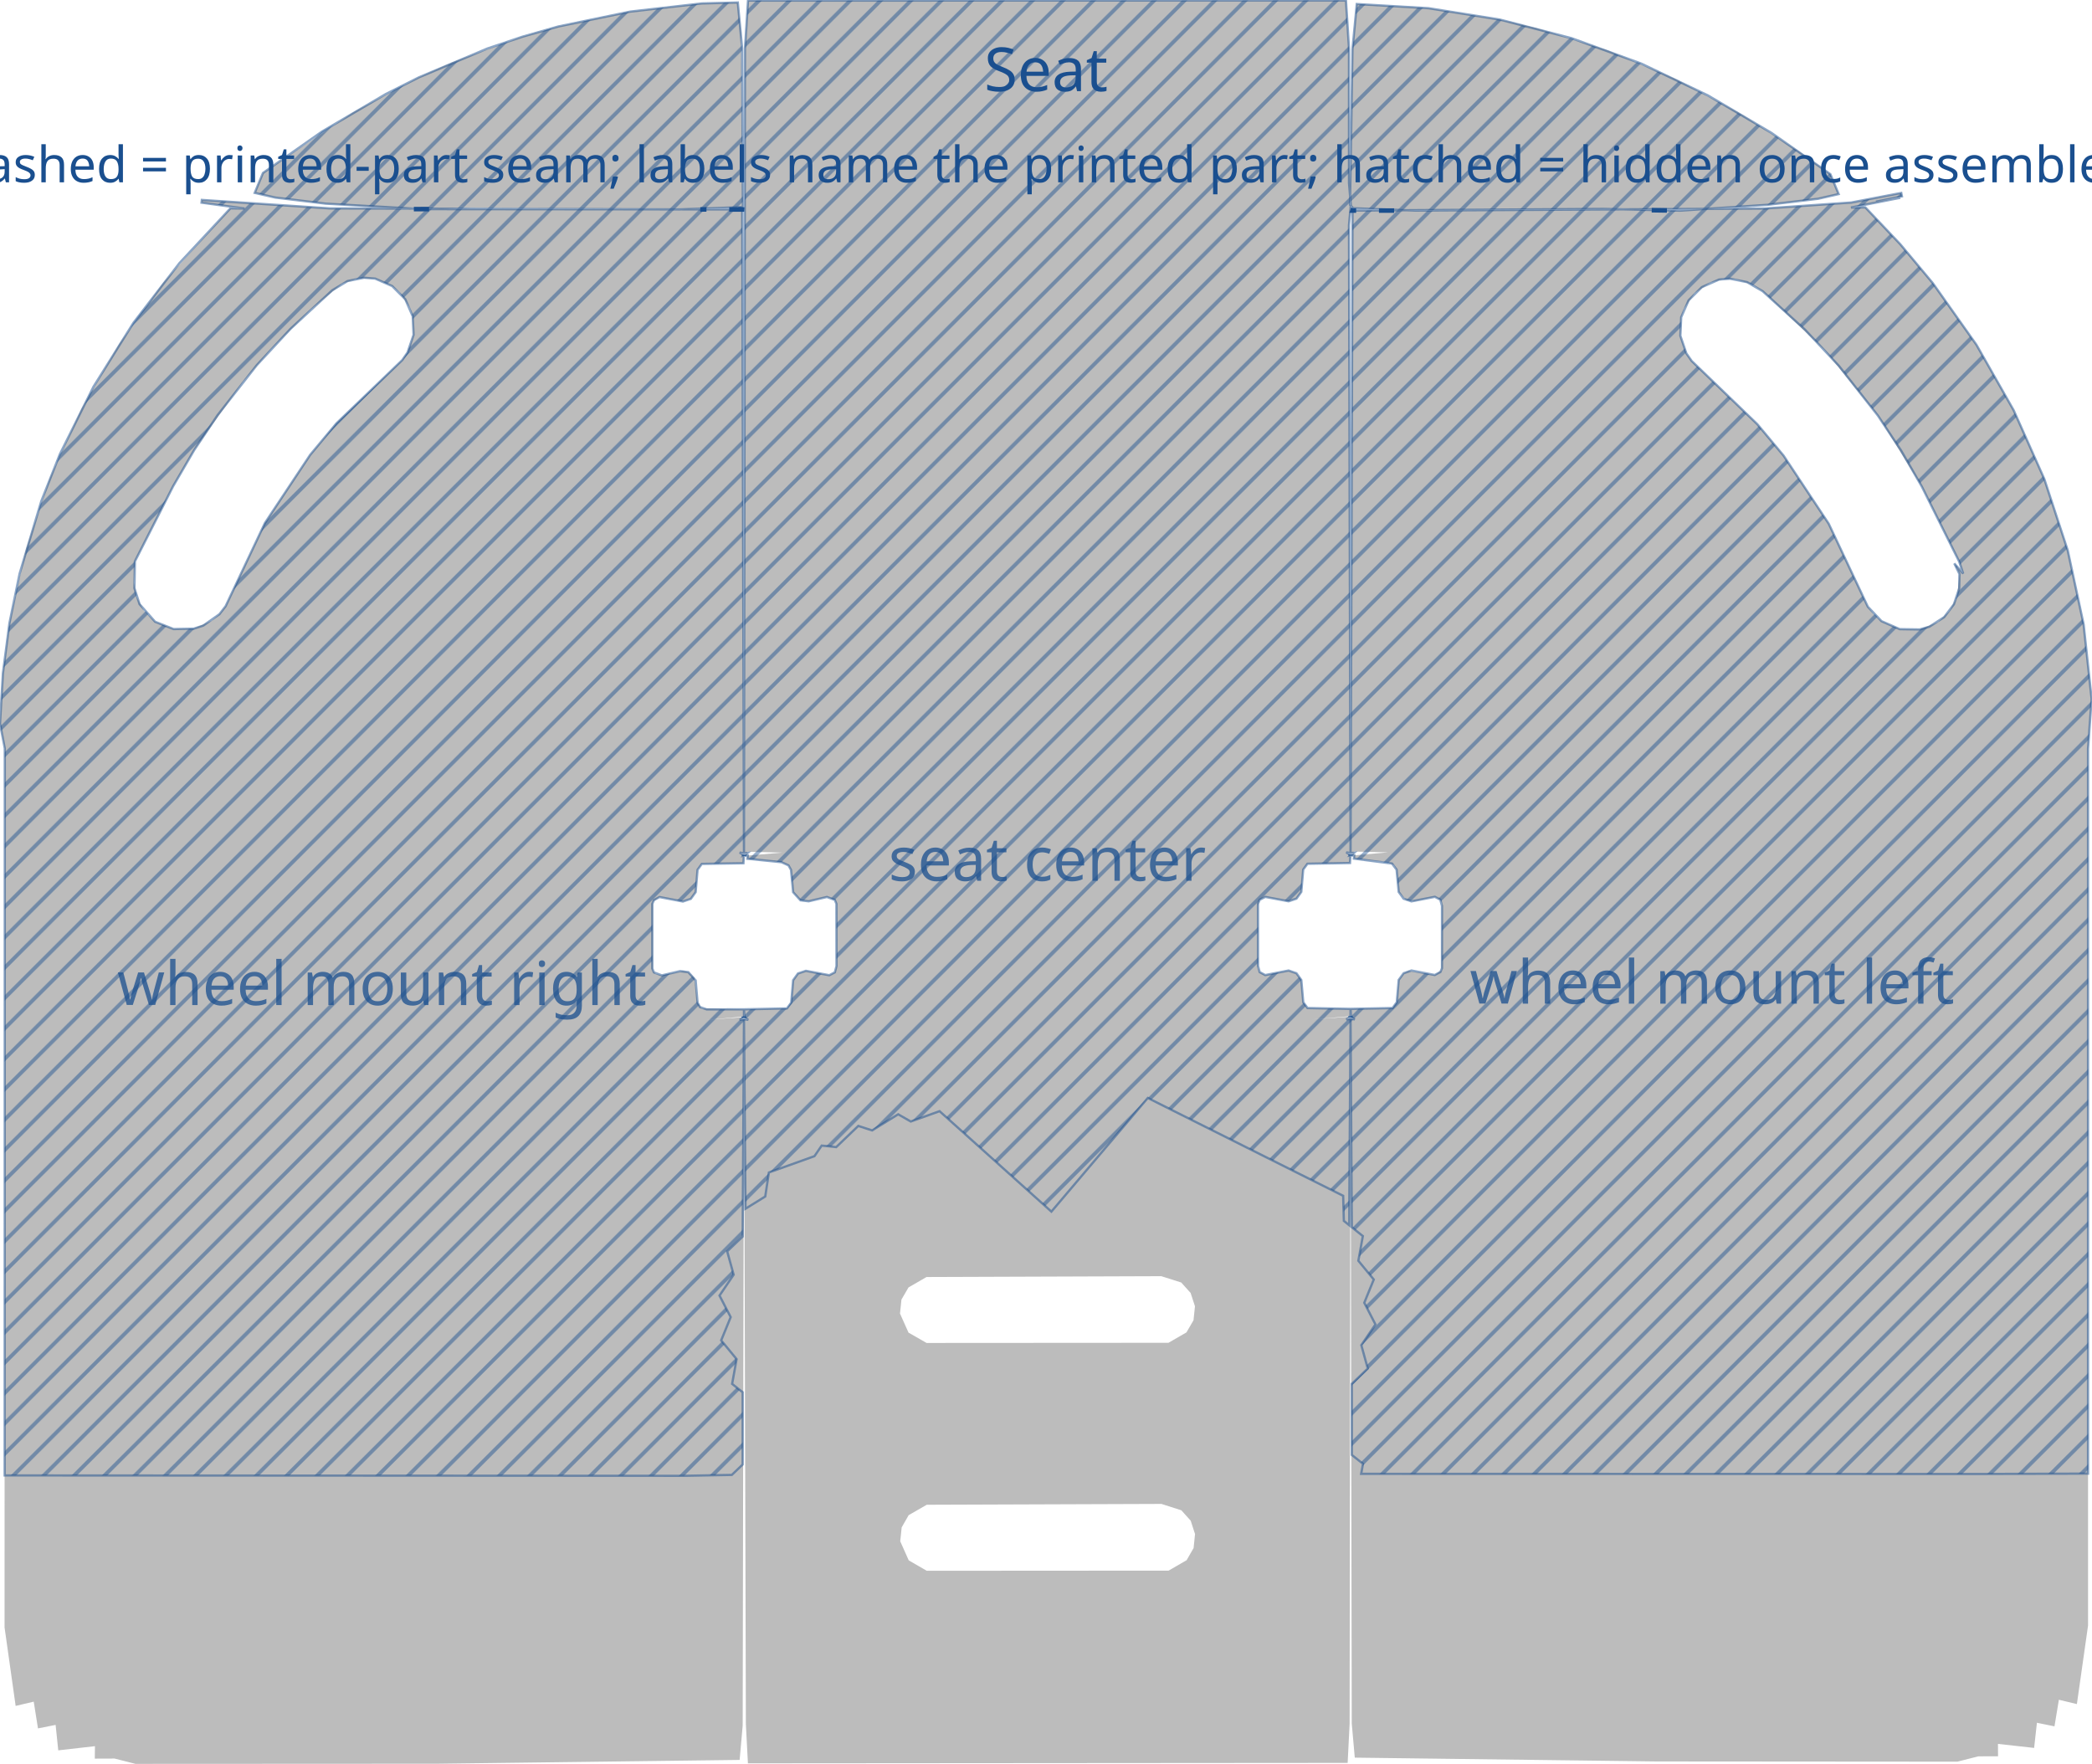
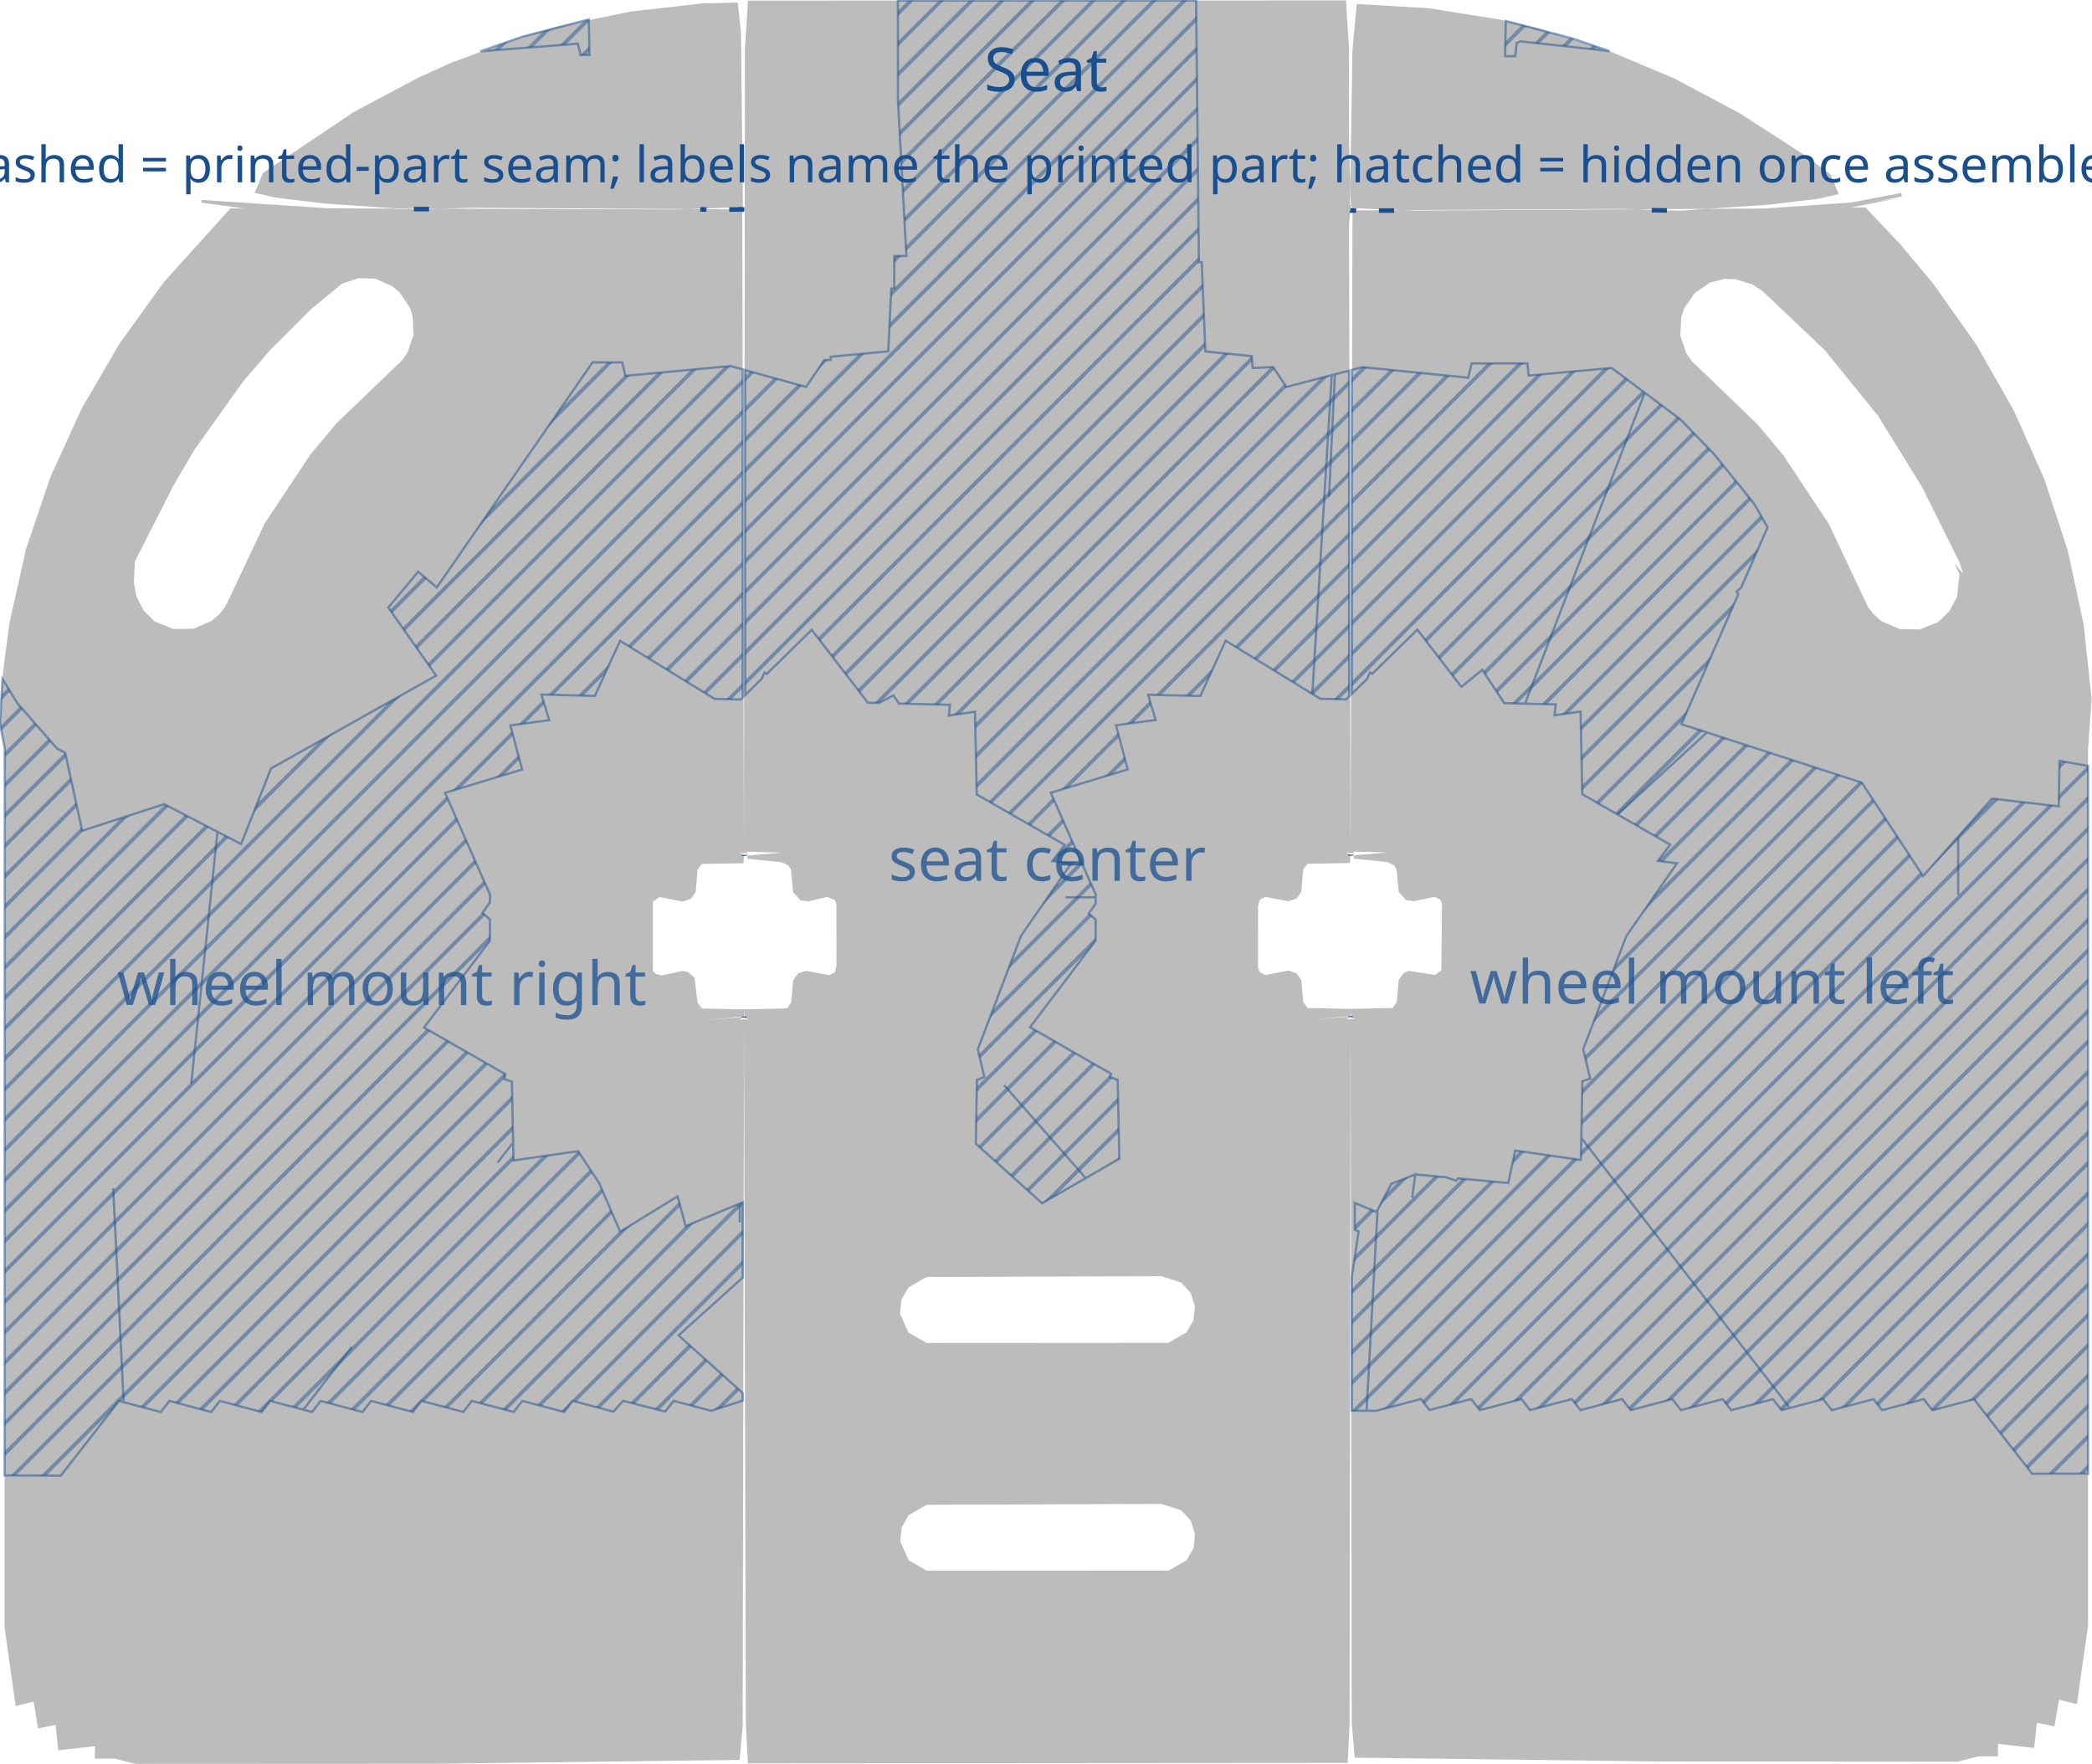
<svg xmlns="http://www.w3.org/2000/svg" width="275.4mm" height="232.2mm" viewBox="0 0 275.4 232.2" version="1.1">
  <defs>
    <pattern id="hidden" width="4" height="4" patternUnits="userSpaceOnUse">
      <path d="M-1 1 L1 -1 M0 4 L4 0 M3 5 L5 3" stroke="#1a4f8f" stroke-width="0.5" stroke-opacity="0.45" />
    </pattern>
  </defs>
  <path d="M220.5 10.37 L211.53 6.59 L202.21 3.69 L197.46 2.58 L188.07 1.08 L178.61 0.53 L178.04 6.53 L177.72 26.96 L178.15 27.42 L177.94 27.7 L213.65 27.5 L221.17 27.73 L232.73 26.96 L239.34 26.17 L242.05 25.55 L240.96 22.93 L237.13 20.14 L229.07 14.94 Z M97.55 4.33 L97.13 0.33 L92.4 0.45 L82.94 1.53 L73.48 3.49 L68.78 4.83 L59.6 8.18 L55.15 10.18 L46.55 14.76 L34.62 22.77 L33.53 25.39 L36.24 26.01 L42.87 26.81 L54.48 27.59 L62.02 27.35 L97.8 27.57 Z M184.13 129 L183.88 131.94 L183.32 132.7 L177.79 132.81 L177.79 133.89 L178.35 134.2 L177.79 134.11 L177.95 226.88 L178.35 231.38 L218.06 231.88 L257.68 231.91 L260.43 231.21 L263.03 231.2 L263.02 229.57 L267.78 230.1 L268.15 226.79 L270.46 227.26 L271.04 223.76 L273.41 224.33 L274.88 213.99 L274.88 98.56 L275.35 92.01 L274.3 82.2 L272.21 72.47 L269.12 63.05 L265.09 54.01 L260.19 45.39 L254.44 37.27 L250.17 32.16 L245.56 27.3 L243.67 27.32 L250.16 26.04 L246.96 26.55 L250.38 25.85 L250.29 25.4 L243.7 26.66 L232.27 27.45 L186.33 27.72 L178.05 27.41 L177.79 112.3 L178.35 112.21 L177.78 112.64 L182.72 112.21 L178.21 112.1 L178.23 113.03 L182.59 113.48 L183.52 113.89 L183.85 114.48 L184.13 117.42 L185.1 118.49 L186.18 118.63 L188.89 118.06 L189.61 118.44 L189.83 118.96 L189.75 127.73 L188.88 128.35 L185.44 127.81 L184.78 128.12 Z M225.12 37.2 L227.01 36.71 L228.5 36.76 L230.72 37.46 L232.04 38.33 L240.2 46.07 L247.22 54.72 L253 64.06 L257.92 73.94 L258.44 75.51 L257.27 74.17 L257.95 75.56 L257.65 78.56 L256.63 80.46 L255.16 81.89 L252.72 82.86 L250.09 82.82 L247.69 81.77 L246.69 80.91 L245.89 79.87 L240.74 68.94 L234.79 59.97 L231.34 55.84 L222.7 47.52 L222 46.52 L221.21 44.2 L221.32 41.76 L221.71 40.6 L223.09 38.58 Z M89.9 127.81 L87.13 128.4 L86.29 128.2 L85.95 127.78 L85.95 118.72 L86.82 118.09 L89.9 118.68 L90.94 118.33 L91.58 117.44 L91.83 114.5 L92.39 113.73 L97.87 113.64 L97.94 112.55 L97.37 112.24 L97.94 112.32 L97.71 27.27 L89.39 27.57 L43.39 27.43 L26.57 26.32 L26.53 26.68 L32.19 27.45 L30.34 27.42 L21.52 37.2 L15.73 45.24 L10.74 53.81 L6.61 62.86 L3.42 72.3 L1.24 82.04 L0.38 88.64 L0 95.25 L0.63 98.53 L0.6 214.23 L2.06 224.57 L4.44 224.01 L5 227.53 L7.32 227.07 L7.67 230.42 L12.5 229.87 L12.48 231.51 L15.09 231.5 L17.84 232.2 L57.57 232.18 L97.37 231.68 L97.77 227.16 L97.94 134.17 L97.38 134.26 L97.94 133.82 L93 134.26 L98.01 133.89 L97.94 132.87 L92.4 132.76 L91.83 131.99 L91.43 128.72 L90.62 127.98 Z M49.39 36.68 L51.63 37.66 L52.57 38.44 L53.95 40.47 L54.33 41.64 L54.44 44.08 L53.65 46.4 L52.95 47.41 L44.29 55.73 L40.83 59.88 L34.87 68.86 L29.7 79.8 L28.89 80.85 L27.9 81.71 L25.49 82.76 L22.86 82.81 L20.42 81.85 L18.95 80.43 L17.96 78.53 L17.63 76.69 L17.76 73.9 L22.79 64.01 L25.57 59.24 L32.02 50.2 L35.67 45.97 L40.94 40.7 L45.05 37.33 L47.2 36.62 Z M54.48 27.56 L56.33 27.56 L54.48 27.36 L51.7 27.54 Z M177.59 18.57 L177.59 6.36 L177.19 0.06 L98.47 0.08 L98.07 6.38 L97.94 112.32 L98.5 112.24 L97.94 112.67 L103 112.24 L98.37 112.12 L98.39 113.05 L102.87 113.5 L103.8 113.92 L104.13 114.51 L104.41 117.45 L105.38 118.52 L106.46 118.65 L108.86 118.08 L109.9 118.47 L110.11 118.98 L110.12 127.18 L109.9 128 L109.17 128.38 L106.09 127.8 L105.05 128.15 L104.41 129.04 L104.16 131.98 L103.6 132.75 L97.94 132.87 L97.94 133.95 L98.51 134.25 L97.94 134.17 L98.19 226.98 L98.46 232.13 L177.41 232.07 L177.67 226.92 L177.79 134.11 L177.23 134.2 L177.79 133.77 L172.73 134.2 L177.86 133.83 L177.79 132.81 L172.13 132.7 L171.57 131.94 L171.31 129.01 L170.67 128.12 L169.64 127.76 L166.56 128.36 L165.83 127.97 L165.62 127.46 L165.61 119.27 L165.83 118.45 L166.56 118.07 L169.64 118.65 L170.67 118.3 L171.31 117.41 L171.56 114.47 L172.12 113.71 L177.72 113.61 L177.78 112.52 L177.22 112.21 L177.79 112.3 L177.59 29.64 L177.83 26.96 Z M152.9 197.98 L155.52 198.82 L156.75 200.19 L157.32 201.95 L157.13 203.79 L156.21 205.39 L153.84 206.76 L122 206.78 L119.63 205.41 L118.51 202.9 L118.7 201.07 L119.62 199.46 L122 198.09 Z M152.88 168 L155.5 168.83 L156.74 170.21 L157.31 171.96 L157.12 173.8 L156.19 175.4 L153.82 176.77 L121.98 176.79 L119.6 175.43 L118.48 172.92 L118.67 171.08 L119.6 169.48 L121.97 168.11 Z" fill="#bcbcbc" fill-rule="evenodd" />
-   <path d="M178.34 27.72 L211.13 27.5 L221.17 27.73 L232.73 26.96 L239.34 26.17 L242.05 25.55 L240.96 22.93 L233.2 17.49 L224.84 12.56 L216.06 8.37 L206.9 5.03 L197.46 2.58 L188.07 1.08 L178.61 0.53 L178.04 6.53 L177.72 26.96 L178.15 27.42 L177.94 27.7 Z M55.7 27.53 L97.8 27.57 L97.7 6.35 L97.13 0.33 L92.4 0.45 L82.94 1.53 L73.48 3.49 L68.78 4.83 L64.15 6.39 L55.15 10.18 L50.8 12.37 L42.4 17.31 L34.62 22.77 L33.53 25.39 L36.24 26.01 L42.87 26.81 Z M260.56 194.04 L274.88 193.99 L274.88 98.56 L275.35 92.01 L274.3 82.2 L272.21 72.47 L269.12 63.05 L265.09 54.01 L260.19 45.39 L254.44 37.27 L250.17 32.16 L245.56 27.3 L243.67 27.32 L250.16 26.04 L246.96 26.55 L250.38 25.85 L250.29 25.4 L243.7 26.66 L232.27 27.45 L186.33 27.72 L178.05 27.41 L177.79 112.3 L178.25 112.26 L177.78 112.64 L178.28 112.6 L178.23 113.03 L183.25 113.68 L183.85 114.48 L184.13 117.42 L184.78 118.31 L185.81 118.66 L188.89 118.06 L189.61 118.44 L189.83 119.26 L189.83 127.45 L189.62 127.96 L188.88 128.35 L185.81 127.76 L184.78 128.12 L184.13 129 L183.88 131.94 L183.32 132.7 L177.79 132.81 L177.79 133.89 L178.35 134.2 L177.79 134.11 L177.96 161.56 L179.41 162.72 L178.82 165.97 L180.85 168.44 L179.6 171.5 L181.07 174.35 L179.21 177.08 L180.06 180.16 L177.96 182.17 L177.96 191.53 L179.43 192.7 L179.19 194.02 Z M250.09 82.82 L247.69 81.77 L245.89 79.87 L240.74 68.94 L234.79 59.97 L231.34 55.84 L222.7 47.52 L222 46.52 L221.21 44.2 L221.32 41.76 L222.3 39.53 L224.04 37.8 L226.3 36.8 L227.75 36.69 L229.99 37.14 L232.04 38.33 L237.6 43.38 L242.07 48.15 L247.22 54.72 L250.27 59.31 L253 64.06 L257.92 73.94 L258.44 75.51 L257.27 74.17 L257.95 75.56 L257.92 77.46 L257.22 79.55 L255.94 81.24 L253.99 82.5 L252.72 82.86 Z M90.09 194.28 L96.34 194.16 L97.77 192.79 L97.77 183.28 L96.38 182.18 L96.97 178.92 L94.94 176.45 L96.19 173.39 L94.72 170.55 L96.58 167.81 L95.73 164.73 L97.77 162.78 L97.94 134.17 L97.38 134.26 L98.01 133.89 L97.94 132.87 L93.04 132.88 L92.14 132.57 L91.83 131.99 L91.58 129.06 L90.62 127.98 L89.53 127.84 L87.13 128.4 L86.09 128.01 L85.87 127.5 L85.87 118.99 L86.09 118.48 L86.82 118.09 L89.9 118.68 L90.94 118.33 L91.58 117.44 L91.83 114.5 L92.39 113.73 L97.87 113.64 L97.94 112.55 L97.37 112.24 L97.94 112.32 L97.71 27.27 L89.39 27.57 L43.39 27.43 L26.57 26.32 L26.53 26.68 L32.19 27.45 L30.34 27.42 L23.61 34.65 L17.57 42.49 L12.31 50.9 L7.88 59.79 L5.44 65.96 L2.58 75.52 L1.24 82.04 L0.38 88.64 L0 95.25 L0.63 98.53 L0.61 194.23 Z M22.86 82.81 L20.42 81.85 L18.37 79.53 L17.7 77.44 L17.76 73.9 L22.79 64.01 L25.57 59.24 L28.65 54.64 L33.81 48.06 L38.25 43.28 L43.73 38.22 L45.75 37 L47.93 36.56 L49.39 36.68 L51.63 37.66 L53.35 39.39 L54.33 41.64 L54.44 44.08 L53.65 46.4 L52.95 47.41 L44.29 55.73 L40.83 59.88 L34.87 68.86 L29.7 79.8 L28.89 80.85 L26.75 82.36 L25.49 82.76 Z M177.63 158.64 L177.79 134.11 L177.23 134.2 L177.86 133.83 L177.79 132.81 L172.13 132.7 L171.57 131.94 L171.31 129.01 L170.67 128.12 L169.64 127.76 L166.56 128.36 L165.83 127.97 L165.61 127.16 L165.61 118.96 L165.83 118.45 L166.56 118.07 L169.64 118.65 L170.67 118.3 L171.31 117.41 L171.56 114.47 L172.12 113.71 L177.72 113.61 L177.78 112.52 L177.22 112.21 L177.79 112.3 L177.59 29.64 L177.83 26.96 L177.59 24.1 L177.59 6.36 L177.19 0.06 L98.47 0.08 L98.07 6.38 L97.94 112.32 L98.42 112.28 L97.94 112.67 L98.44 112.63 L98.39 113.05 L102.87 113.5 L103.8 113.92 L104.13 114.51 L104.41 117.45 L105.38 118.52 L106.46 118.65 L108.86 118.08 L109.9 118.47 L110.11 118.98 L110.12 127.18 L109.9 128 L109.17 128.38 L106.09 127.8 L105.05 128.15 L104.41 129.04 L104.16 131.98 L103.6 132.75 L97.94 132.87 L97.94 133.95 L98.51 134.25 L97.94 134.17 L98.14 159.12 L100.74 157.51 L101.22 154.35 L107.22 152.2 L108.17 150.81 L110.08 151.01 L112.99 148.22 L114.81 148.81 L118.24 146.69 L119.9 147.64 L123.69 146.28 L138.41 159.5 L151.1 144.54 L176.82 157.42 L176.91 160.72 L177.63 161.3 Z" fill="url(#hidden)" fill-rule="evenodd" stroke="#1a4f8f" stroke-width="0.3" stroke-opacity="0.5" />
+   <path d="M199.48 7.39 L199.67 5.66 L200.15 5.44 L211.88 6.73 L206.9 5.03 L198.23 2.76 L198.13 7.39 Z M77.51 2.56 L68.78 4.83 L63.23 6.76 L76.07 5.75 L76.43 7.24 L77.61 7.24 Z M216.52 51.7 L212.17 48.44 L201.23 49.44 L201.08 47.84 L193.73 47.84 L193.28 49.72 L179.35 48.33 L177.96 48.7 L177.96 91.34 L179.99 89.35 L180.35 88.52 L180.66 88.69 L186.59 82.89 L192.38 90.42 L195.14 88.17 L198.04 92.57 L200.76 92.63 Z M224.71 96.42 L221.35 95.33 L228.84 78.22 L228.6 77.86 L229.21 77.36 L232.69 69.42 L230.91 66.3 L225.63 59.77 L221.2 55.2 L216.52 51.7 L200.76 92.63 L204.8 92.73 L204.65 94.17 L208.07 93.67 L208.3 104.55 L212.94 107.22 Z M269.12 194 L274.88 193.99 L274.88 100.83 L271.12 100.16 L271.02 106.15 L262.24 105.13 L257.78 110.14 L257.78 117.81 L257.78 110.14 L253.16 115.33 L245.1 103.03 L224.71 96.42 L212.94 107.22 L219.88 111.2 L218.25 113.33 L220.77 113.64 L214.09 123.24 L208.42 138.12 L209.34 141.98 L208.31 142.34 L208.17 149.8 L235.62 185.35 L240.01 184.19 L241.15 185.64 L246.63 184.19 L247.77 185.64 L253.25 184.19 L254.39 185.65 L259.87 184.2 L267.52 194 Z M181.22 185.71 L187.06 184.17 L188.19 185.62 L193.68 184.17 L194.81 185.63 L200.3 184.18 L201.43 185.63 L206.92 184.18 L208.05 185.63 L213.54 184.18 L214.67 185.63 L220.16 184.18 L221.29 185.63 L226.78 184.19 L227.91 185.64 L233.4 184.19 L234.53 185.64 L235.62 185.35 L208.17 149.8 L208.11 152.7 L199.47 151.46 L198.55 155.73 L191.92 155.12 L191.7 155.44 L190.39 154.98 L186.32 154.61 L185.91 157.65 L186.32 154.61 L183.17 155.84 L181.35 159.27 L179.9 185.71 Z M178.35 185.71 L179.9 185.71 L181.35 159.27 L181.2 159.54 L178.35 158.36 L178.35 161.89 L178.86 162.1 L177.96 168.06 L177.96 185.71 Z M15.67 184.43 L16.28 184.59 L14.9 156.42 L16.28 184.59 L21.17 185.88 L22.31 184.42 L27.81 185.88 L28.94 184.42 L34.44 185.88 L35.58 184.42 L39.93 185.57 L46.32 177.3 L39.93 185.57 L41.08 185.88 L42.21 184.42 L47.72 185.88 L48.85 184.42 L54.35 185.87 L55.49 184.42 L60.99 185.87 L62.12 184.42 L67.62 185.87 L68.76 184.42 L74.26 185.87 L75.39 184.41 L80.75 185.83 L82.03 184.41 L87.57 185.82 L88.67 184.41 L93.63 185.72 L97.77 184.38 L97.77 183.38 L89.33 175.79 L97.77 168.19 L97.77 158.28 L97.38 158.44 L97.38 160.93 L97.38 158.44 L90.26 161.41 L89.2 157.49 L81.64 162.14 L78.86 155.72 L76.1 151.54 L67.6 152.76 L67.55 150.41 L65.5 153.04 L67.55 150.41 L67.39 142.4 L66.38 142.04 L66.53 141.41 L55.82 135.27 L64.49 123.85 L64.49 121.03 L63.52 120.17 L64.49 118.81 L64.52 117.81 L58.59 104.37 L68.73 101.3 L67.19 95.49 L72.3 94.81 L71.28 91.43 L78.31 91.61 L81.63 84.36 L94.07 92 L97.5 92.09 L97.77 91.82 L97.78 48.63 L96.17 48.19 L82.33 49.48 L81.91 47.7 L78.01 47.7 L57.5 77.33 L55.05 75.27 L51.12 79.98 L57.41 88.94 L35.68 101.16 L31.74 111.11 L28.63 109.5 L25.18 142.65 L28.63 109.5 L21.61 105.86 L10.82 109.36 L8.58 99.1 L7.51 98.54 L2.3 92.6 L0.33 89.39 L0 95.25 L0.63 98.53 L0.61 194.23 L8.01 194.25 Z M142.93 155.09 L132.19 142.85 L142.93 155.09 L147.35 152.53 L147.14 142.16 L146.16 141.8 L146.26 141.35 L135.6 135.23 L144.23 123.82 L144.23 121.05 L143.33 120.25 L144.23 118.97 L144.23 118.12 L140.28 118.13 L144.23 118.12 L144.26 117.79 L138.33 104.36 L148.46 101.29 L146.92 95.48 L149.27 95.16 L149.1 94.91 L149.27 95.16 L152.14 94.78 L151.14 91.46 L158.02 91.62 L161.35 84.34 L172.76 91.35 L175.32 49.38 L169.34 50.94 L167.6 48.32 L164.9 48.44 L164.79 46.88 L158.68 46.27 L158.2 34.5 L157.83 34.5 L157.46 0.06 L118.2 0.07 L118.21 13.16 L119.32 33.69 L117.73 33.69 L117.72 37.97 L117.33 37.98 L116.94 46.25 L109.37 46.96 L109.36 47.38 L108.53 47.38 L106.11 50.93 L98.09 48.72 L98.1 91.49 L100.27 89.37 L100.63 88.55 L100.94 88.72 L106.86 82.91 L114.25 92.51 L115.69 92.55 L117.63 91.54 L118.34 92.62 L125.06 92.78 L124.92 94.19 L128.35 93.69 L128.58 104.58 L140.16 111.22 L138.54 113.36 L141.03 113.65 L134.41 123.19 L128.72 138.14 L129.59 141.8 L128.61 142.16 L128.46 150.56 L137.19 158.4 Z M177.61 91.68 L177.6 48.79 L175.73 49.28 L174.96 65.39 L175.73 49.28 L175.32 49.38 L172.76 91.35 L173.81 91.99 L177.21 92.07 Z" fill="url(#hidden)" fill-rule="evenodd" stroke="#1a4f8f" stroke-width="0.3" stroke-opacity="0.5" />
  <polyline points="183.53,27.72 178.05,27.72 178.15,27.42" fill="none" stroke="#1a4f8f" stroke-width="0.6" stroke-dasharray="2 3" />
  <polyline points="217.44,27.67 221.17,27.73" fill="none" stroke="#1a4f8f" stroke-width="0.6" stroke-dasharray="2 3" />
  <polyline points="97.51,27.27 97.5,27.37" fill="none" stroke="#1a4f8f" stroke-width="0.6" stroke-dasharray="2 3" />
  <polyline points="97.71,27.27 97.69,27.58 92.19,27.57" fill="none" stroke="#1a4f8f" stroke-width="0.6" stroke-dasharray="2 3" />
  <polyline points="54.48,27.53 58.22,27.52" fill="none" stroke="#1a4f8f" stroke-width="0.6" stroke-dasharray="2 3" />
  <polyline points="177.78,112.52 177.78,112.64" fill="none" stroke="#1a4f8f" stroke-width="0.6" stroke-dasharray="2 3" />
  <polyline points="177.79,133.77 177.79,133.89" fill="none" stroke="#1a4f8f" stroke-width="0.6" stroke-dasharray="2 3" />
  <polyline points="97.94,112.67 97.94,112.55" fill="none" stroke="#1a4f8f" stroke-width="0.6" stroke-dasharray="2 3" />
  <polyline points="97.94,133.95 97.94,133.82" fill="none" stroke="#1a4f8f" stroke-width="0.6" stroke-dasharray="2 3" />
  <text x="225.38" y="132.13" text-anchor="middle" font-family="sans-serif" font-size="8" fill="#1a4f8f" opacity="0.75">wheel mount left</text>
  <text x="50.27" y="132.31" text-anchor="middle" font-family="sans-serif" font-size="8" fill="#1a4f8f" opacity="0.75">wheel mount right</text>
  <text x="137.87" y="115.95" text-anchor="middle" font-family="sans-serif" font-size="8" fill="#1a4f8f" opacity="0.75">seat center</text>
  <text x="137.7" y="12" text-anchor="middle" font-family="sans-serif" font-size="8" fill="#1a4f8f">Seat</text>
  <text x="137.7" y="24" text-anchor="middle" font-family="sans-serif" font-size="6.6" fill="#1a4f8f">dashed = printed-part seam; labels name the printed part; hatched = hidden once assembled</text>
</svg>
